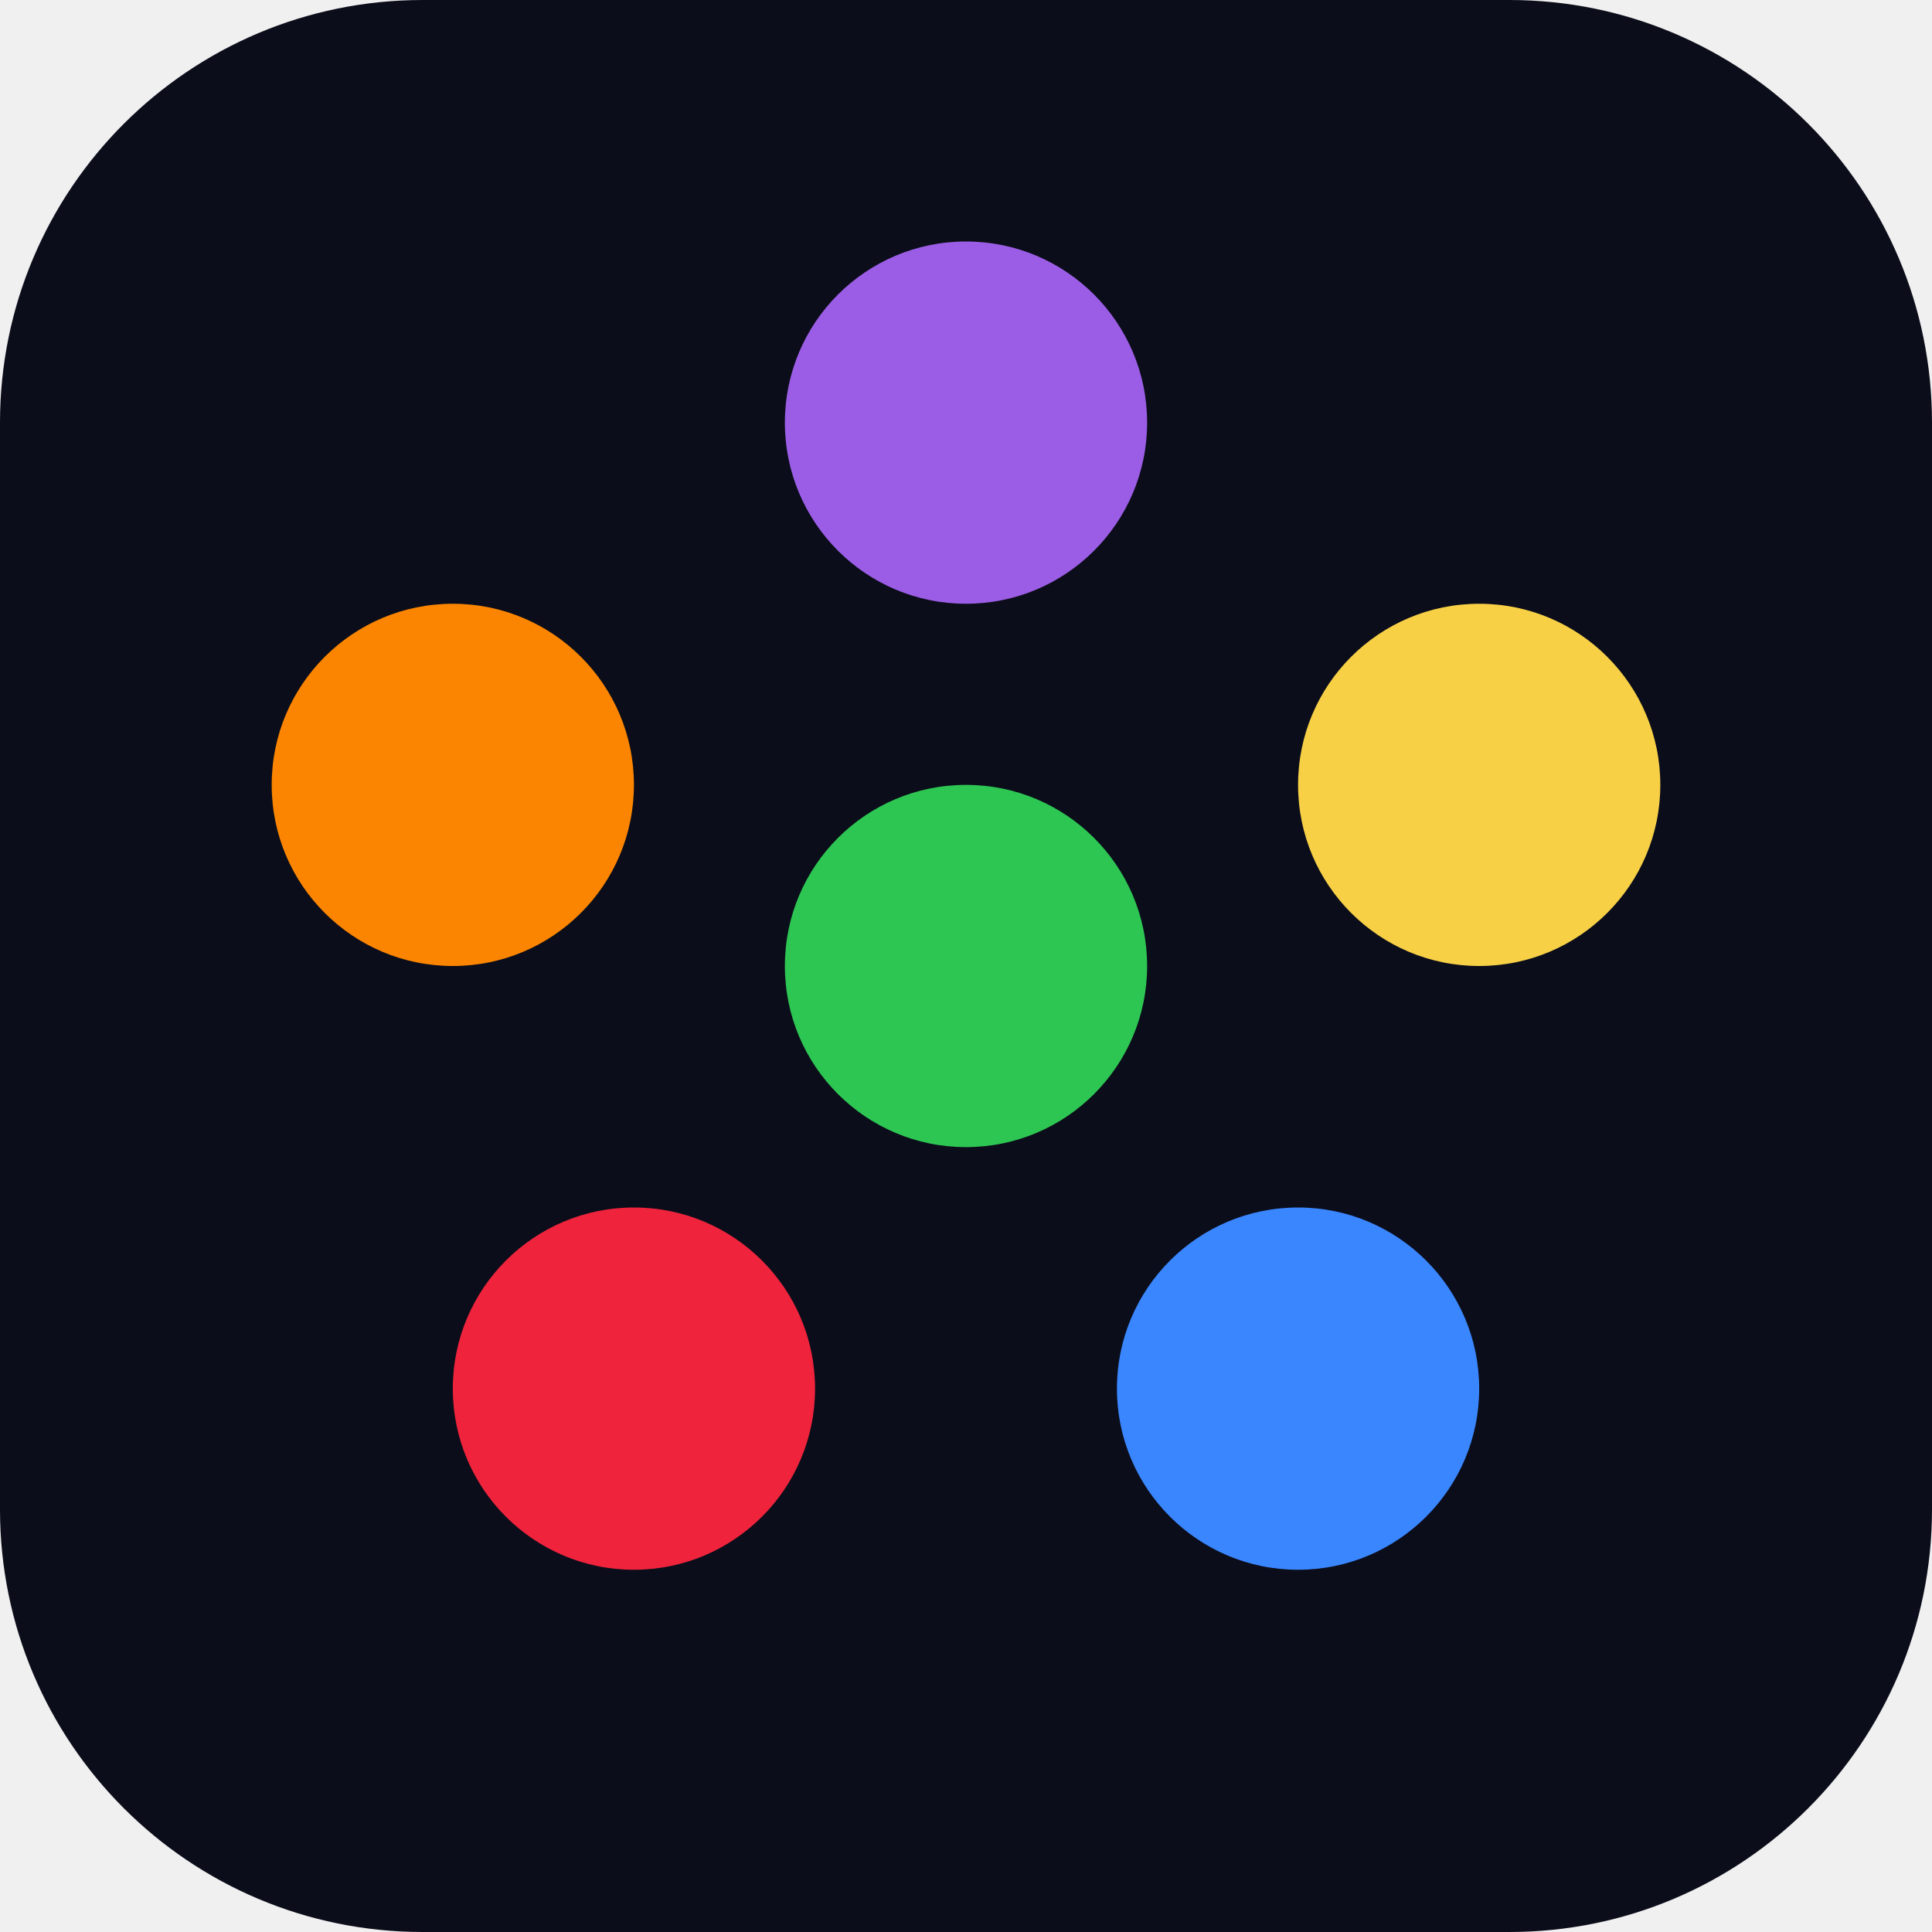
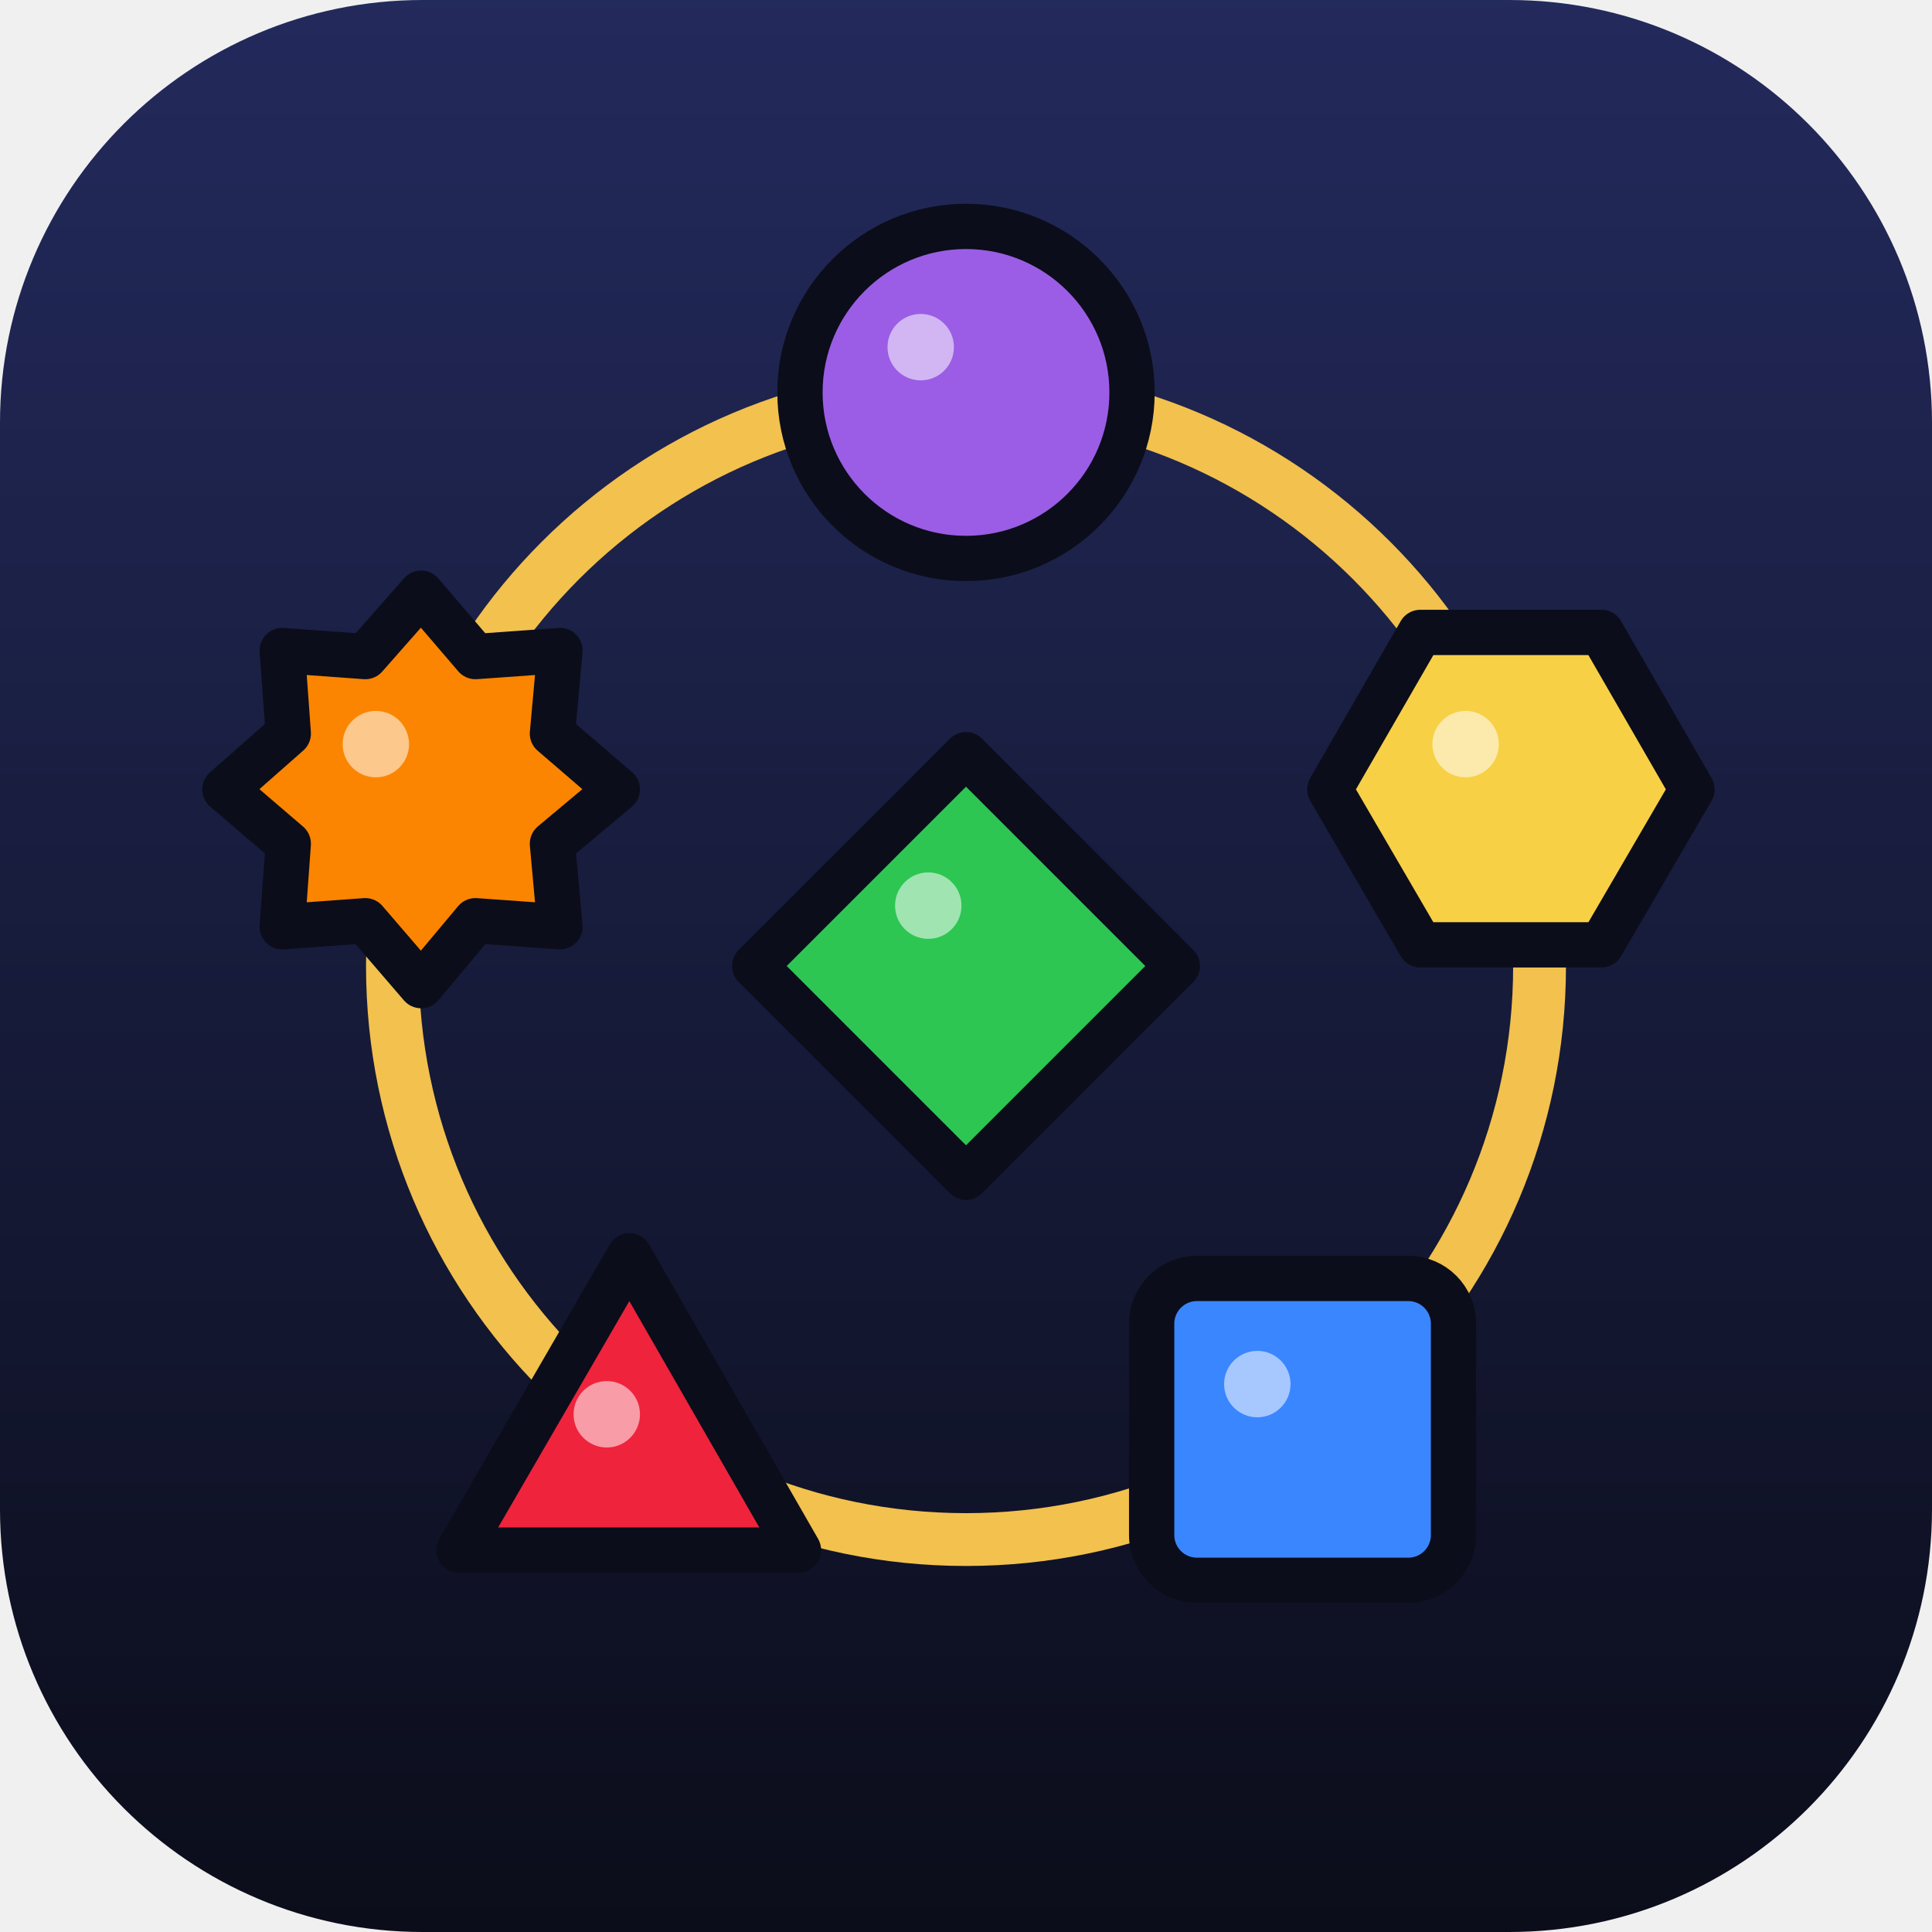
- <svg xmlns="http://www.w3.org/2000/svg" viewBox="0 0 64 64">
-   <rect width="64" height="64" rx="14" fill="#0b0d1a" />
-   <circle cx="32" cy="14" r="6" fill="#9b5de5" />
-   <circle cx="49" cy="26" r="6" fill="#f7d046" />
-   <circle cx="43" cy="46" r="6" fill="#3a86ff" />
-   <circle cx="21" cy="46" r="6" fill="#ef233c" />
-   <circle cx="15" cy="26" r="6" fill="#fb8500" />
-   <circle cx="32" cy="32" r="6" fill="#2dc653" />
+ <svg xmlns="http://www.w3.org/2000/svg" viewBox="0 0 128 128" role="img" aria-label="Solo automa logo">
+   <defs>
+     <linearGradient id="bg" x1="0" y1="0" x2="0" y2="1">
+       <stop offset="0" stop-color="#232a5c" />
+       <stop offset="1" stop-color="#0b0d1a" />
+     </linearGradient>
+   </defs>
+   <rect width="128" height="128" rx="28" fill="url(#bg)" />
+   <circle cx="64" cy="64" r="38" fill="none" stroke="#f2c14e" stroke-width="3.5" />
+   <circle cx="64" cy="26" r="11" fill="#9b5de5" stroke="#0b0d1a" stroke-width="3" stroke-linejoin="round" />
+   <circle cx="61" cy="23" r="2.2" fill="#fff" fill-opacity=".55" />
+   <polygon points="112.1,52.3 106.1,62.6 94.1,62.6 88.1,52.3 94.1,41.9 106.1,41.9" fill="#f7d046" stroke="#0b0d1a" stroke-width="3" stroke-linejoin="round" />
+   <circle cx="97.1" cy="49.3" r="2.2" fill="#fff" fill-opacity=".55" />
+   <rect x="76.3" y="84.7" width="20" height="20" rx="3" fill="#3a86ff" stroke="#0b0d1a" stroke-width="3" stroke-linejoin="round" />
+   <circle cx="83.3" cy="91.7" r="2.2" fill="#fff" fill-opacity=".55" />
+   <polygon points="41.7,83.2 52.9,102.7 30.4,102.7" fill="#ef233c" stroke="#0b0d1a" stroke-width="3" stroke-linejoin="round" />
+   <circle cx="40.2" cy="93.7" r="2.2" fill="#fff" fill-opacity=".55" />
+   <polygon points="27.9,39.3 31.5,43.5 37.1,43.1 36.6,48.6 40.9,52.3 36.6,55.9 37.1,61.4 31.5,61 27.9,65.3 24.2,61 18.7,61.4 19.1,55.9 14.9,52.3 19.1,48.6 18.7,43.1 24.2,43.5" fill="#fb8500" stroke="#0b0d1a" stroke-width="3" stroke-linejoin="round" />
+   <circle cx="24.9" cy="49.3" r="2.2" fill="#fff" fill-opacity=".55" />
+   <polygon points="64,50 78,64 64,78 50,64" fill="#2dc653" stroke="#0b0d1a" stroke-width="3" stroke-linejoin="round" />
+   <circle cx="61.5" cy="60" r="2.2" fill="#fff" fill-opacity=".55" />
</svg>
